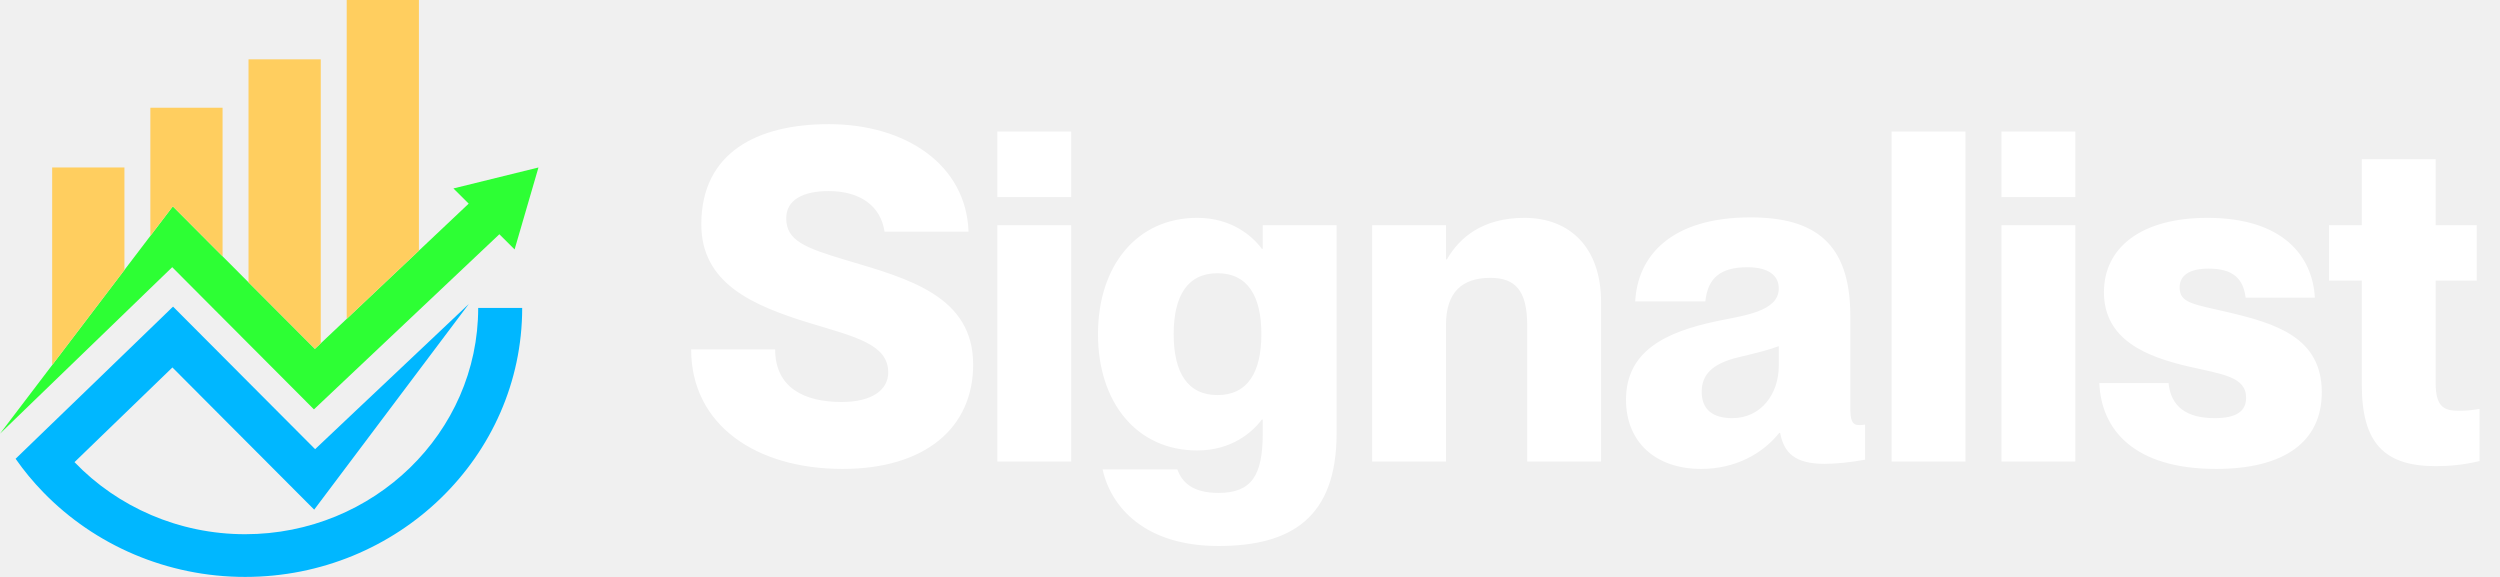
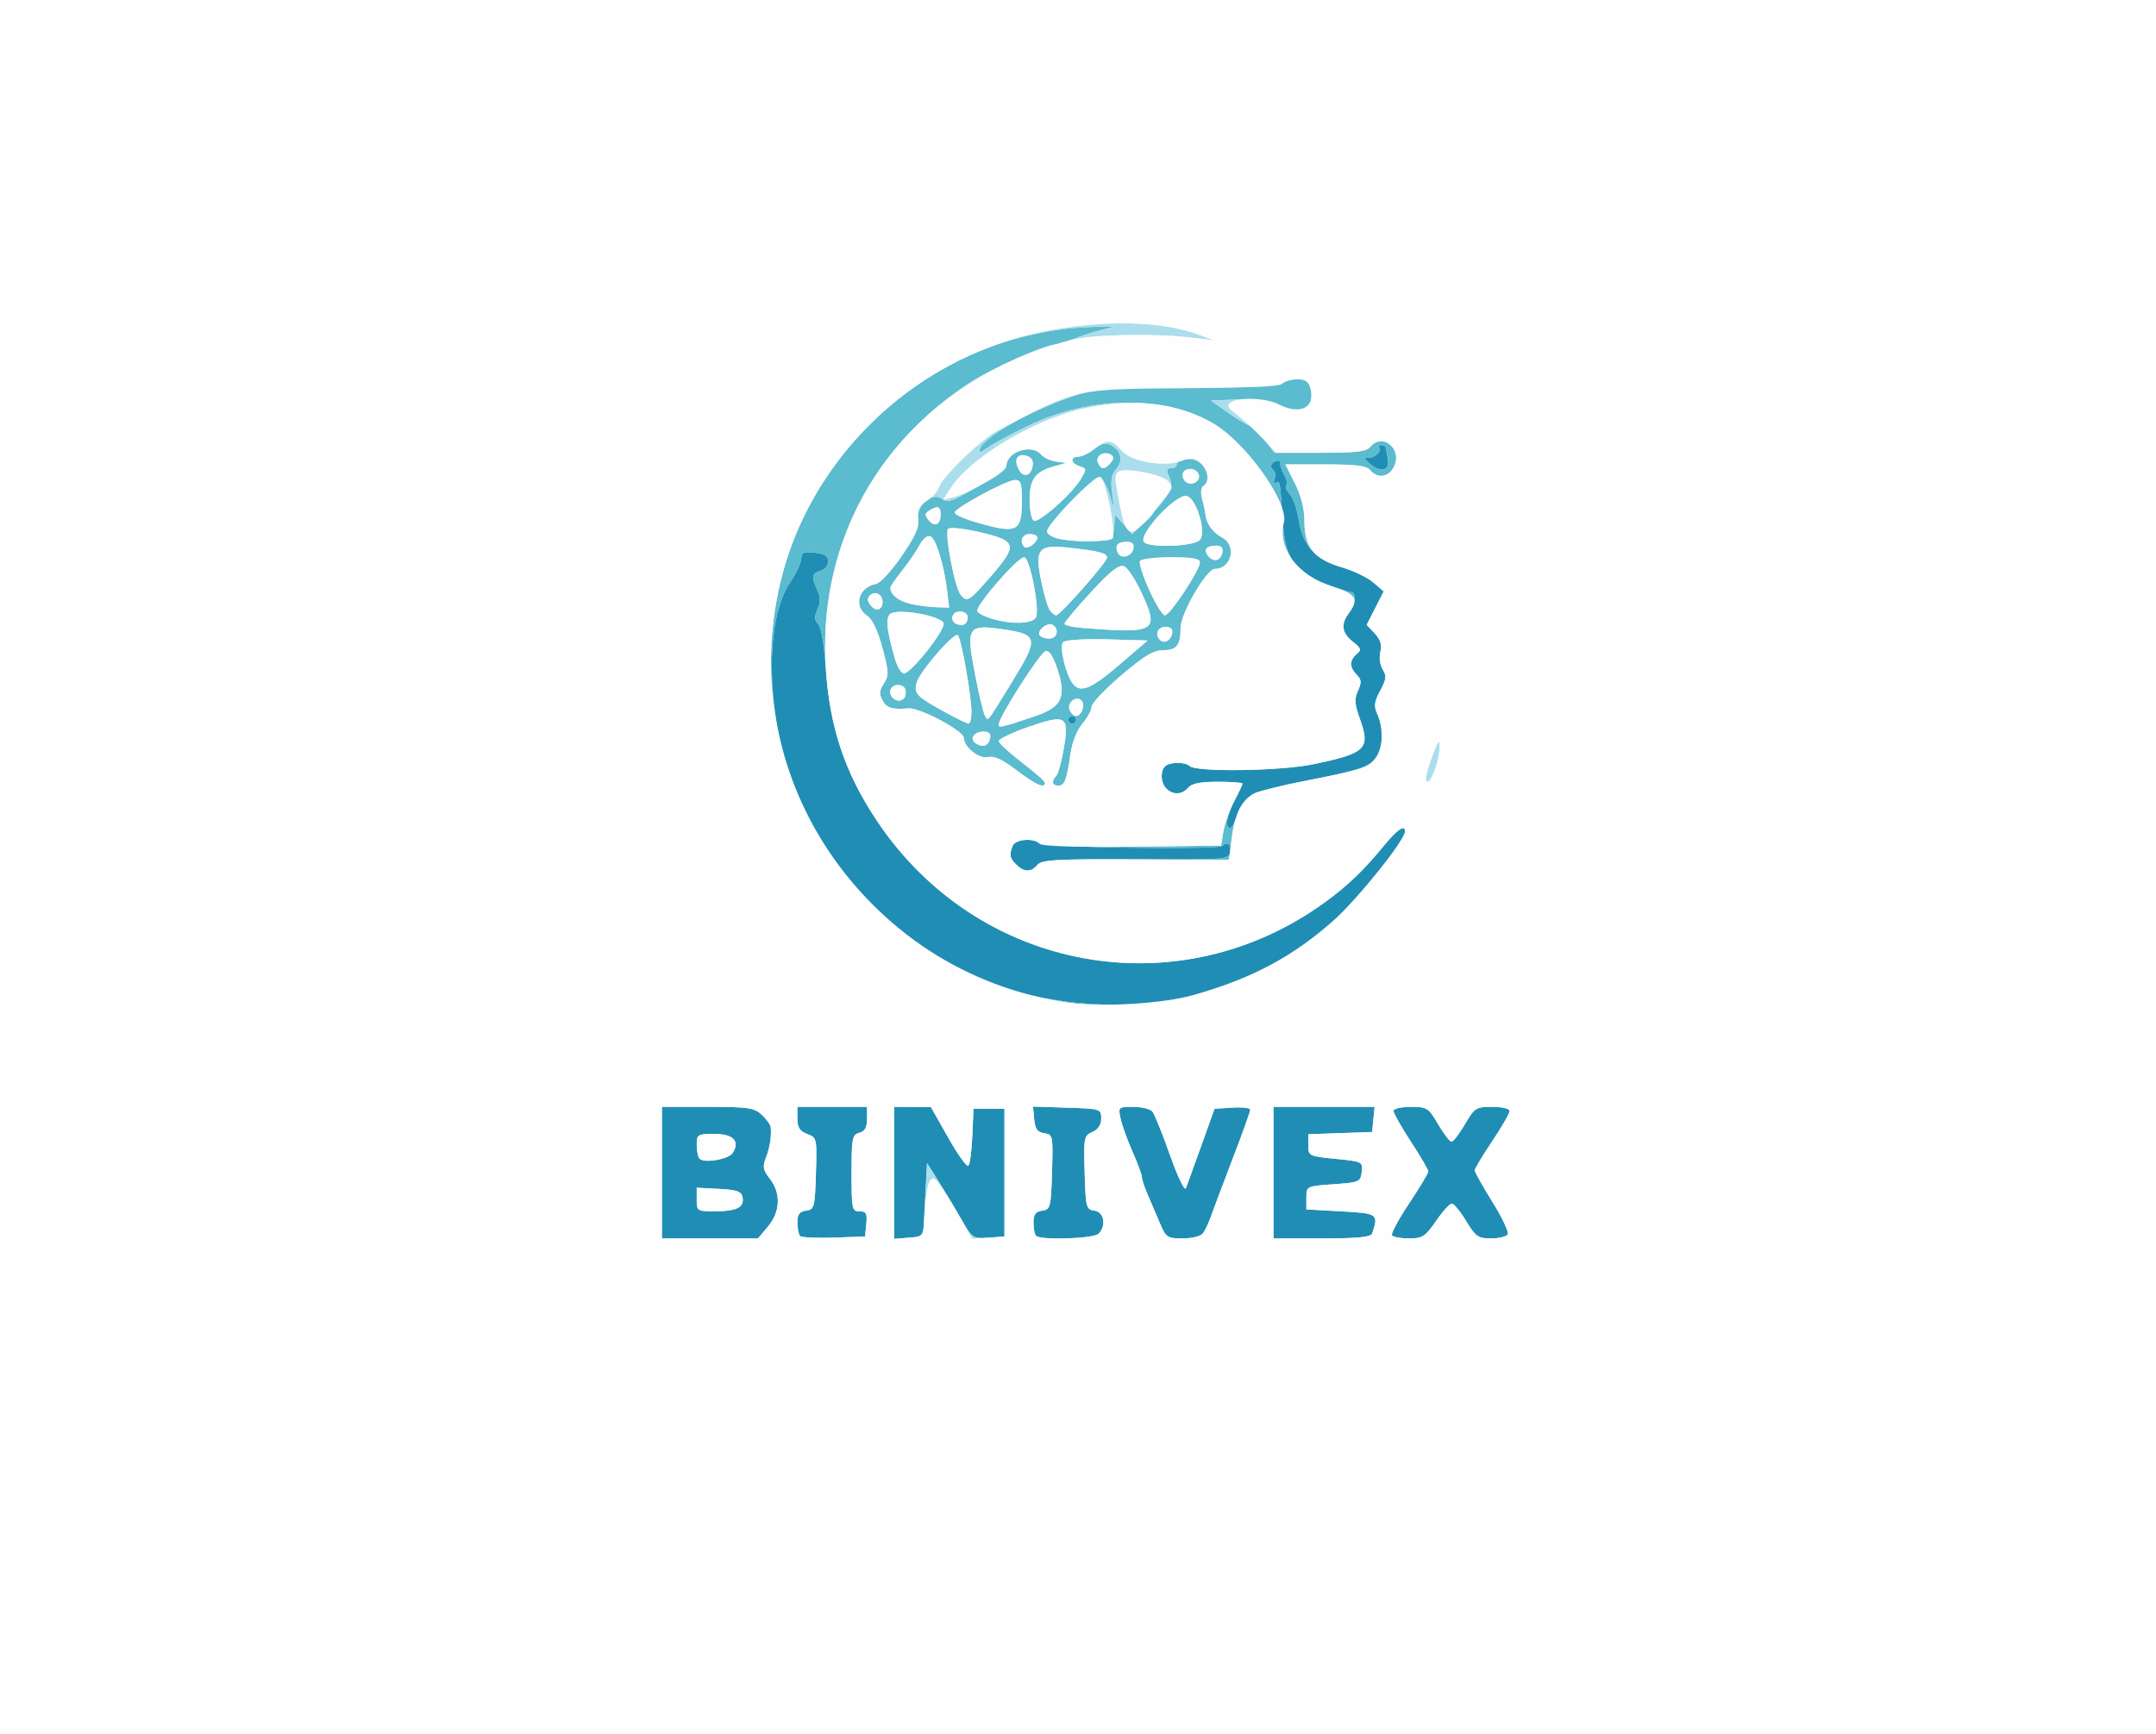
- <svg xmlns="http://www.w3.org/2000/svg" width="130" height="30" viewBox="0 0 130 30" fill="none">
-   <path d="M28 8.709L26.759 12.971L25.967 12.181L21.784 16.132L18.781 18.968L16.325 21.287L14.013 18.968L12.923 17.875L11.574 16.521L11.169 16.116L8.955 13.893L8.104 14.715L7.819 14.99L6.47 16.296L5.117 17.604L3.724 18.95L3.705 18.968L1.711 20.895L0 22.55L2.724 18.968L6.47 14.039L7.819 12.266L8.986 10.73L11.574 13.328L12.68 14.439L12.923 14.681L16.375 18.142L16.68 17.853L18.029 16.58L18.628 16.014L20.372 14.366L21.784 13.033L24.372 10.589L23.578 9.799L28 8.709Z" fill="#2DFF34" />
-   <path d="M6.47 8.709V14.039L2.724 18.968H2.713V8.709H6.47Z" fill="#FFCE5F" />
-   <path d="M27.154 16.014C27.154 23.726 20.692 30 12.745 30C8.69 30 4.918 28.346 2.252 25.599C1.726 25.059 1.244 24.477 0.811 23.856L2.467 22.256L5.13 19.686L5.871 18.968L6.47 18.39L7.819 17.085L8.117 16.797L8.821 16.116L8.934 16.003L8.936 16.005L8.999 15.945L11.574 18.528L12.693 19.652L16.386 23.357L18.639 21.227L20.385 19.58L21.032 18.968L21.784 18.258L24.383 15.802L16.338 26.502L11.18 21.33L8.966 19.108L8.117 19.928L5.13 22.816L3.874 24.031C6.119 26.37 9.311 27.779 12.745 27.779C19.429 27.779 24.866 22.502 24.866 16.014H27.154V16.014Z" fill="#00B7FF" />
-   <path d="M11.574 5.603V13.328L8.986 10.73L7.819 12.266V5.603H11.574Z" fill="#FFCE5F" />
-   <path d="M16.68 3.086V17.853L16.375 18.142L12.923 14.682V3.086H16.68Z" fill="#FFCE5F" />
-   <path d="M21.784 0V13.033L20.372 14.366L18.628 16.014L18.029 16.58V0H21.784Z" fill="#FFCE5F" />
-   <path d="M43.812 24.384C39.324 24.384 35.94 22.104 35.94 18.168H40.308C40.308 20.16 41.82 20.904 43.764 20.904C45.372 20.904 46.188 20.256 46.188 19.368C46.188 17.904 44.484 17.52 42.108 16.8C39.132 15.888 36.468 14.736 36.468 11.664C36.468 7.92 39.396 6.456 43.092 6.456C47.1 6.456 50.244 8.568 50.364 12.048H45.996C45.804 10.728 44.748 9.936 43.092 9.936C41.796 9.936 40.884 10.368 40.884 11.352C40.884 12.504 41.844 12.888 44.028 13.536C47.268 14.496 50.604 15.408 50.604 18.96C50.604 22.248 48.108 24.384 43.812 24.384ZM55.702 10.248H51.862V6.84H55.702V10.248ZM55.702 24H51.862V11.712H55.702V24ZM65.663 12.936V11.712H69.503V22.536C69.503 26.928 67.127 28.392 63.359 28.392C59.543 28.392 57.767 26.376 57.335 24.408H61.223C61.463 25.08 62.015 25.632 63.359 25.632C65.087 25.632 65.663 24.72 65.663 22.536V21.816H65.615C65.135 22.464 64.055 23.424 62.255 23.424C59.111 23.424 57.095 20.928 57.095 17.376C57.095 13.824 59.111 11.328 62.255 11.328C64.055 11.328 65.135 12.288 65.615 12.936H65.663ZM63.311 20.544C64.871 20.544 65.591 19.368 65.591 17.376C65.591 15.384 64.871 14.208 63.311 14.208C61.751 14.208 61.031 15.384 61.031 17.376C61.031 19.368 61.751 20.544 63.311 20.544ZM79.271 11.328C81.647 11.328 83.255 12.888 83.255 15.696V24H79.415V16.92C79.415 15.072 78.767 14.448 77.495 14.448C76.031 14.448 75.191 15.192 75.191 16.896V24H71.351V11.712H75.191V13.488H75.239C75.887 12.36 77.087 11.328 79.271 11.328ZM88.464 24.384C86.064 24.384 84.552 22.968 84.552 20.784C84.552 18.24 86.64 17.256 89.256 16.704C90.6 16.416 92.496 16.224 92.496 15C92.496 14.328 91.968 13.896 90.864 13.896C89.448 13.896 88.8 14.472 88.68 15.672H85.032C85.152 13.32 86.88 11.304 91.032 11.304C94.368 11.304 96.216 12.648 96.216 16.416V21.168C96.216 21.816 96.288 22.104 96.672 22.104C96.768 22.104 96.84 22.104 96.984 22.08V23.904C96.216 24.048 95.424 24.12 94.872 24.12C93.336 24.12 92.76 23.544 92.568 22.512H92.52C91.656 23.592 90.24 24.384 88.464 24.384ZM90.072 21.744C91.608 21.744 92.496 20.448 92.496 19.032V18C91.992 18.192 91.416 18.336 90.408 18.576C88.992 18.912 88.488 19.512 88.488 20.376C88.488 21.312 89.088 21.744 90.072 21.744ZM102.203 24H98.363V6.84H102.203V24ZM107.916 10.248H104.076V6.84H107.916V10.248ZM107.916 24H104.076V11.712H107.916V24ZM115.237 24.384C110.941 24.384 109.261 22.32 109.165 19.92H112.765C112.885 21.144 113.701 21.744 115.165 21.744C116.293 21.744 116.797 21.384 116.797 20.688C116.797 19.584 115.573 19.464 113.797 19.056C111.637 18.552 109.405 17.688 109.405 15.192C109.405 12.888 111.325 11.328 114.781 11.328C118.717 11.328 120.253 13.32 120.373 15.48H116.773C116.653 14.496 116.125 13.968 114.853 13.968C113.797 13.968 113.341 14.352 113.341 14.952C113.341 15.768 114.061 15.816 115.909 16.248C118.333 16.824 120.733 17.544 120.733 20.4C120.733 22.968 118.789 24.384 115.237 24.384ZM127.902 21.36C128.262 21.36 128.478 21.336 128.934 21.264V23.976C128.118 24.168 127.422 24.24 126.654 24.24C123.966 24.24 122.814 23.016 122.814 20.016V14.592H121.11V11.712H122.814V8.28H126.654V11.712H128.79V14.592H126.654V19.92C126.654 21.24 127.158 21.36 127.902 21.36Z" fill="white" />
+ <svg xmlns="http://www.w3.org/2000/svg" width="557" height="448" viewBox="0 0 557 448">
+   <g>
+     <path d="M 308.50 257.09 C296.13,260.60 278.84,260.44 264.30,256.68 C237.49,249.72 213.26,226.90 203.95,199.82 C197.80,181.95 197.87,159.73 204.10,150.50 C205.70,148.14 207.00,145.35 207.00,144.31 C207.00,142.72 207.58,142.47 210.50,142.81 C213.07,143.11 214.00,143.70 214.00,145.04 C214.00,146.04 213.10,147.15 212.00,147.50 C209.69,148.23 209.57,148.95 211.16,152.45 C212.03,154.35 212.03,155.63 211.20,157.47 C210.33,159.36 210.37,160.23 211.37,161.23 C212.16,162.01 212.92,166.47 213.32,172.51 C214.31,187.79 218.23,199.56 226.44,211.92 C252.63,251.31 304.67,260.71 342.58,232.92 C348.38,228.66 352.40,224.79 357.60,218.44 C361.03,214.26 363.00,212.94 363.00,214.84 C363.00,217.07 350.70,232.41 344.50,237.90 C333.94,247.26 323.51,252.82 308.50,257.09 ZM 198.41 316.92 L 195.82 320.00 L 171.00 320.00 L 171.00 286.00 L 182.81 286.00 C193.32,286.00 194.87,286.23 196.81,288.04 C198.02,289.16 199.05,290.62 199.12,291.29 C199.34,293.69 198.89,296.55 197.85,299.21 C196.97,301.46 197.15,302.37 198.90,304.59 C201.80,308.29 201.61,313.12 198.41,316.92 ZM 239.00 310.01 L 238.50 319.50 L 231.00 320.12 L 231.00 286.00 L 240.50 286.05 L 244.99 293.99 C247.45,298.36 249.79,301.61 250.18,301.21 C250.58,300.82 251.03,297.35 251.20,293.50 L 251.50 286.50 L 259.50 286.50 L 259.50 319.50 L 255.38 319.80 C251.39,320.09 251.16,319.94 248.50,315.30 C246.99,312.66 244.35,308.26 242.63,305.51 L 239.50 300.52 ZM 319.54 210.83 C319.02,212.57 318.23,214.00 317.79,214.00 C316.38,214.00 316.95,210.56 319.00,206.74 C320.10,204.69 321.00,202.78 321.00,202.50 C321.00,202.23 318.13,202.00 314.62,202.00 C310.17,202.00 307.87,202.45 307.00,203.50 C304.28,206.78 299.55,204.22 300.17,199.81 C300.41,198.11 301.26,197.41 303.37,197.17 C304.95,196.99 306.73,197.33 307.32,197.92 C308.95,199.55 330.66,199.25 339.18,197.49 C352.87,194.66 354.10,193.49 351.36,185.87 C349.96,181.98 349.86,180.61 350.83,178.48 C351.80,176.35 351.74,175.60 350.51,174.36 C348.60,172.45 348.59,170.59 350.49,169.01 C351.78,167.94 351.65,167.51 349.49,165.81 C346.66,163.59 346.34,161.26 348.47,158.44 C350.14,156.23 350.48,153.00 349.04,153.00 C348.51,153.00 345.58,152.07 342.53,150.93 C334.58,147.95 331.97,144.18 331.38,134.80 C330.71,124.31 330.67,124.09 329.62,124.74 C329.08,125.07 328.93,124.62 329.29,123.70 C329.63,122.80 329.47,121.79 328.94,121.46 C328.41,121.13 328.23,120.44 328.54,119.93 C329.23,118.82 331.09,118.67 330.79,119.75 C330.67,120.16 331.10,121.45 331.75,122.62 C332.40,123.78 332.65,125.02 332.30,125.36 C331.96,125.71 332.39,126.78 333.25,127.74 C334.12,128.71 335.15,131.71 335.55,134.41 C336.52,140.95 339.88,144.62 346.73,146.61 C349.67,147.47 353.29,149.21 354.78,150.49 L 357.48 152.81 L 355.28 157.13 L 353.08 161.46 L 355.16 163.67 C356.66,165.26 357.06,166.61 356.61,168.43 C356.25,169.86 356.52,171.85 357.22,172.98 C358.26,174.64 358.15,175.57 356.57,178.49 C355.02,181.39 354.89,182.45 355.84,184.55 C358.23,189.80 356.90,195.91 352.91,198.05 C351.78,198.65 345.15,200.24 338.18,201.57 C324.39,204.22 321.04,205.88 319.54,210.83 ZM 354.48 318.75 C354.18,319.66 350.67,320.00 341.53,320.00 L 329.00 320.00 L 329.00 286.00 L 355.13 286.00 L 354.50 292.50 L 338.00 293.08 L 338.00 295.91 C338.00,298.69 338.14,298.76 345.06,299.44 C351.99,300.12 352.11,300.18 351.81,302.82 C351.51,305.39 351.20,305.52 344.50,306.00 C337.51,306.50 337.50,306.50 337.50,309.50 L 337.50 312.50 L 346.50 313.00 C356.02,313.53 356.20,313.66 354.48,318.75 ZM 371.00 315.50 C368.23,319.53 367.50,320.00 364.01,320.00 C361.87,320.00 359.89,319.63 359.61,319.18 C359.33,318.73 361.33,315.02 364.05,310.93 C366.77,306.84 369.00,303.14 369.00,302.70 C369.00,302.26 366.98,298.79 364.50,295.00 C362.02,291.21 360.00,287.63 360.00,287.05 C360.00,286.47 362.00,286.00 364.46,286.00 C368.68,286.00 369.05,286.23 371.55,290.50 C373.00,292.98 374.55,295.00 375.00,295.00 C375.45,295.00 377.00,292.98 378.45,290.50 C380.95,286.23 381.32,286.00 385.54,286.00 C388.10,286.00 390.00,286.47 390.00,287.09 C390.00,287.70 387.98,291.21 385.50,294.90 C383.02,298.59 381.00,301.97 381.00,302.42 C381.00,302.86 383.06,306.54 385.58,310.58 C388.10,314.62 389.87,318.39 389.52,318.96 C389.17,319.53 387.22,320.00 385.18,320.00 C381.87,320.00 381.20,319.53 378.77,315.50 C377.27,313.02 375.61,311.00 375.07,311.00 C374.54,311.00 372.70,313.02 371.00,315.50 ZM 310.73 318.75 C310.19,319.44 307.85,320.00 305.53,320.00 C301.51,320.00 301.22,319.80 299.52,315.75 C298.53,313.41 297.11,310.08 296.36,308.35 C295.61,306.62 295.00,304.72 295.00,304.13 C295.00,303.54 293.92,300.62 292.60,297.64 C291.29,294.66 289.90,290.82 289.52,289.11 C288.85,286.04 288.89,286.00 292.80,286.00 C294.97,286.00 297.20,286.56 297.75,287.25 C298.29,287.94 300.33,293.00 302.28,298.50 C304.30,304.21 306.07,307.86 306.39,307.00 C306.71,306.17 308.50,301.23 310.37,296.00 L 313.77 286.50 L 318.38 286.20 C320.92,286.03 323.00,286.27 323.00,286.74 C323.00,287.20 320.94,292.97 318.41,299.54 C315.89,306.12 313.35,312.85 312.77,314.50 C312.19,316.15 311.27,318.06 310.73,318.75 ZM 223.81 316.25 L 223.50 319.50 L 215.45 319.79 C211.03,319.95 207.09,319.76 206.70,319.37 C206.32,318.98 206.00,317.42 206.00,315.90 C206.00,313.80 206.54,313.06 208.25,312.82 C210.37,312.52 210.52,311.98 210.79,303.24 C211.07,294.13 211.03,293.96 208.54,293.01 C206.59,292.27 206.00,291.34 206.00,289.02 L 206.00 286.00 L 224.00 286.00 L 224.00 289.09 C224.00,291.35 223.46,292.33 222.00,292.71 C220.17,293.19 220.00,294.07 220.00,303.12 C220.00,312.43 220.12,313.00 222.06,313.00 C223.79,313.00 224.08,313.53 223.81,316.25 ZM 283.80 318.80 C282.53,320.07 268.85,320.52 267.67,319.33 C267.30,318.97 267.00,317.42 267.00,315.90 C267.00,313.80 267.54,313.06 269.25,312.82 C271.38,312.52 271.51,312.00 271.79,302.82 C272.06,293.41 272.01,293.14 269.79,292.82 C268.02,292.57 267.43,291.76 267.18,289.21 L 266.87 285.92 L 275.68 286.21 C284.34,286.49 284.50,286.54 284.50,289.00 C284.50,290.64 283.72,291.84 282.22,292.50 C280.04,293.45 279.95,293.94 280.22,303.00 C280.48,311.99 280.62,312.52 282.75,312.82 C285.26,313.18 285.88,316.72 283.80,318.80 ZM 268.03 223.47 C266.40,225.43 264.56,225.41 262.57,223.43 C260.85,221.71 260.70,220.95 261.61,218.58 C262.27,216.85 267.01,216.41 268.55,217.95 C269.58,218.98 314.72,219.61 315.73,218.61 C317.02,217.32 318.12,218.09 317.82,220.07 C317.51,222.11 317.06,222.15 293.40,222.04 C272.89,221.95 269.11,222.16 268.03,223.47 ZM 180.00 309.95 C180.00,312.92 180.12,313.00 184.75,312.98 C190.35,312.97 192.33,311.96 191.84,309.38 C191.55,307.84 190.43,307.45 185.74,307.20 L 180.00 306.90 ZM 180.71 299.38 C181.98,300.65 188.26,299.55 189.31,297.89 C191.21,294.84 189.42,293.00 184.53,293.00 C180.22,293.00 180.00,293.14 180.00,295.83 C180.00,297.39 180.32,298.99 180.71,299.38 ZM 358.55 118.65 C359.12,121.68 356.62,122.28 353.83,119.78 C352.55,118.63 352.18,117.93 353.01,118.22 C354.60,118.78 357.30,116.63 356.27,115.61 C355.94,115.27 356.19,115.00 356.83,115.00 C357.48,115.00 358.03,115.34 358.07,115.75 C358.12,116.16 358.33,117.47 358.55,118.65 ZM 278.00 186.00 C278.00,186.55 277.55,187.00 277.00,187.00 C276.45,187.00 276.00,186.55 276.00,186.00 C276.00,185.45 276.45,185.00 277.00,185.00 C277.55,185.00 278.00,185.45 278.00,186.00 Z" fill="rgb(32,142,180)" />
+     <path d="M 269.96 202.25 C270.05,203.92 267.23,202.69 262.51,198.99 C258.98,196.23 256.88,195.24 255.34,195.63 C253.00,196.22 249.00,193.07 249.00,190.64 C249.00,188.87 237.62,182.81 234.73,183.04 C230.39,183.39 229.06,182.98 227.96,180.93 C227.11,179.34 227.20,178.34 228.35,176.60 C229.67,174.57 229.64,173.59 227.98,167.41 C226.79,163.00 225.38,160.00 224.06,159.13 C220.37,156.67 221.76,151.73 226.39,150.86 C227.43,150.66 230.38,147.43 232.95,143.67 C236.49,138.51 237.53,136.16 237.22,134.01 C236.70,130.49 241.02,126.94 243.40,128.92 C244.49,129.82 245.66,129.60 248.65,127.94 C250.77,126.76 254.19,124.86 256.25,123.72 C258.31,122.57 260.00,121.07 260.00,120.39 C260.00,116.72 266.56,114.56 268.95,117.44 C269.61,118.23 271.35,119.05 272.82,119.25 L 275.50 119.61 L 272.50 120.44 C267.48,121.83 266.00,123.79 266.00,129.10 C266.00,131.73 266.47,134.17 267.05,134.53 C268.28,135.29 276.86,127.73 279.23,123.79 C280.77,121.24 280.75,121.06 278.93,120.48 C276.60,119.74 276.37,118.00 278.59,118.00 C279.47,118.00 281.32,117.11 282.70,116.02 C284.54,114.57 285.69,114.30 286.99,114.99 C289.66,116.43 290.26,119.05 288.39,121.12 C287.17,122.47 286.88,124.06 287.29,127.22 L 287.84 131.50 L 286.60 127.56 C285.91,125.39 284.80,123.43 284.12,123.21 C282.80,122.77 270.50,135.50 270.50,137.30 C270.50,138.89 276.43,140.14 282.33,139.80 C287.35,139.51 287.51,139.41 287.81,136.27 L 288.12 133.03 L 292.50 138.05 L 295.24 135.27 C301.86,128.57 303.34,126.04 302.16,123.44 C301.25,121.45 301.32,121.00 302.52,121.00 C303.33,121.00 304.00,120.60 304.00,120.12 C304.00,118.37 308.42,118.07 310.21,119.69 C312.21,121.50 312.57,124.53 310.92,125.55 C310.27,125.95 310.13,127.28 310.55,128.86 C310.95,130.31 311.35,132.18 311.44,133.00 C311.71,135.40 313.33,137.62 315.75,138.89 C319.59,140.91 318.17,147.00 313.85,147.00 C311.69,147.00 305.00,158.55 305.00,162.26 C305.00,166.71 304.00,168.00 300.55,168.00 C298.00,168.00 295.66,169.41 289.65,174.53 C285.44,178.12 282.00,181.77 282.00,182.64 C282.00,183.50 280.93,185.48 279.62,187.03 C278.23,188.69 276.97,191.86 276.57,194.68 C275.60,201.56 275.05,203.00 273.43,203.00 C271.81,203.00 271.57,201.86 272.89,200.45 C273.38,199.93 274.24,196.80 274.81,193.50 C276.27,184.95 275.46,184.45 265.75,187.81 C261.49,189.29 258.02,190.95 258.04,191.50 C258.06,192.05 260.75,194.52 264.00,197.00 C267.25,199.48 269.94,201.84 269.96,202.25 ZM 213.33 172.39 C213.61,176.93 214.15,181.16 214.99,185.20 C214.15,181.20 213.61,177.01 213.32,172.51 C212.92,166.47 212.16,162.01 211.37,161.23 C210.37,160.23 210.33,159.36 211.20,157.47 C212.03,155.63 212.03,154.35 211.16,152.45 C209.57,148.95 209.69,148.23 212.00,147.50 C213.10,147.15 214.00,146.04 214.00,145.04 C214.00,143.70 213.07,143.11 210.50,142.81 C207.58,142.47 207.00,142.72 207.00,144.31 C207.00,145.35 205.70,148.14 204.10,150.50 C199.11,157.90 198.07,173.64 201.02,188.80 C198.31,175.79 198.51,161.95 202.20,148.17 C211.68,112.81 243.86,86.55 280.12,84.58 C288.24,84.14 288.89,84.22 285.00,85.15 C282.52,85.73 279.08,86.84 277.35,87.61 C275.62,88.37 273.53,89.00 272.72,89.00 C270.01,89.00 256.41,95.06 250.57,98.86 C225.22,115.39 211.50,142.47 213.33,172.39 ZM 339.32 142.61 C337.27,140.58 336.07,137.90 335.55,134.41 C335.15,131.71 334.12,128.71 333.25,127.74 C332.39,126.78 331.96,125.71 332.30,125.36 C332.65,125.02 332.40,123.78 331.75,122.62 C331.10,121.45 330.67,120.16 330.79,119.75 C331.09,118.67 329.23,118.82 328.54,119.93 C328.23,120.44 328.41,121.13 328.94,121.46 C329.47,121.79 329.63,122.80 329.29,123.70 C328.93,124.62 329.08,125.07 329.62,124.74 C330.52,124.18 330.68,124.27 331.13,130.97 C328.71,124.21 320.24,113.39 313.43,109.41 C300.81,102.01 281.50,102.28 265.50,110.08 C261.10,112.22 256.42,114.76 255.09,115.72 C253.17,117.10 252.78,117.16 253.16,115.98 C254.37,112.30 270.23,104.00 281.74,101.02 C284.30,100.36 294.71,100.00 308.05,100.10 C323.43,100.22 330.47,99.93 331.26,99.14 C331.89,98.51 333.65,98.00 335.18,98.00 C337.32,98.00 338.11,98.58 338.59,100.51 C339.83,105.46 335.92,107.30 330.21,104.46 C328.07,103.39 324.91,103.00 319.97,103.21 L 312.82 103.50 L 317.44 106.75 C319.98,108.54 322.47,110.00 322.98,110.00 C323.48,110.00 325.10,111.57 326.57,113.50 L 329.24 117.00 L 341.00 117.00 C350.39,117.00 353.01,116.69 354.04,115.45 C357.12,111.73 362.28,115.89 360.22,120.42 C358.91,123.30 355.92,123.81 354.00,121.50 C353.04,120.34 350.39,120.00 342.42,120.00 L 332.08 120.00 L 334.54 124.90 C336.17,128.13 337.00,131.48 337.00,134.76 C337.00,138.23 337.67,140.73 339.32,142.61 ZM 254.47 184.96 C254.73,185.37 254.85,185.74 255.05,185.79 C255.50,185.91 256.35,184.53 259.88,178.77 C260.38,177.97 260.92,177.08 261.52,176.10 C268.42,164.89 268.24,163.93 259.08,162.60 C249.96,161.28 249.53,161.98 251.89,174.17 C252.91,179.46 254.07,184.31 254.47,184.96 ZM 279.75 162.26 C298.52,163.74 299.47,163.20 295.11,153.58 C293.46,149.95 291.34,146.68 290.38,146.32 C289.08,145.82 286.92,147.52 281.82,153.05 C278.07,157.12 275.00,160.77 275.00,161.17 C275.00,161.57 277.14,162.06 279.75,162.26 ZM 244.13 184.00 C247.08,185.63 249.84,186.97 250.25,186.98 C250.66,186.99 250.98,185.54 250.97,183.75 C250.92,179.55 248.33,164.99 247.48,164.15 C246.50,163.18 237.24,173.95 236.73,176.65 C236.21,179.35 236.85,179.99 244.13,184.00 ZM 271.27 157.75 C271.81,158.44 272.53,159.00 272.87,158.99 C273.90,158.97 286.00,145.24 286.00,144.09 C286.00,142.90 283.93,142.37 275.92,141.50 C268.23,140.67 267.29,141.86 269.02,150.26 C269.72,153.69 270.74,157.06 271.27,157.75 ZM 248.21 153.75 C249.83,155.71 250.37,155.38 255.85,149.08 C263.01,140.85 262.79,139.79 253.41,137.58 C249.14,136.57 245.44,136.16 244.95,136.65 C243.95,137.65 246.66,151.87 248.21,153.75 ZM 235.12 156.00 C236.98,156.44 240.01,156.84 241.85,156.90 L 245.20 157.00 L 244.70 152.75 C243.89,145.95 241.80,139.14 240.35,138.58 C239.58,138.29 238.42,139.23 237.61,140.78 C236.83,142.28 234.80,145.25 233.10,147.39 C231.39,149.53 230.01,151.55 230.02,151.89 C230.06,153.64 232.11,155.29 235.12,156.00 ZM 277.23 176.75 C279.17,179.14 281.99,177.96 289.21,171.75 L 296.48 165.50 L 286.08 165.21 C280.04,165.05 275.25,165.35 274.67,165.93 C273.59,167.01 275.35,174.45 277.23,176.75 ZM 256.30 159.89 C261.62,161.43 266.98,161.20 267.67,159.41 C268.61,156.96 266.02,144.00 264.59,144.00 C262.83,144.00 251.75,156.79 252.49,157.98 C252.82,158.52 254.54,159.38 256.30,159.89 ZM 258.00 187.22 C258.00,188.15 258.70,187.99 267.50,185.02 C274.27,182.73 275.51,180.18 273.26,173.15 C272.16,169.71 271.11,168.03 270.16,168.22 C268.79,168.49 258.00,185.34 258.00,187.22 ZM 231.22 170.25 C231.82,172.31 232.87,174.00 233.54,174.00 C235.35,174.00 244.13,162.92 243.78,161.08 C243.44,159.33 233.28,157.29 230.40,158.40 C228.68,159.06 228.90,162.29 231.22,170.25 ZM 296.91 152.45 C298.54,156.05 300.36,159.00 300.96,159.00 C302.25,159.00 310.00,147.29 310.00,145.34 C310.00,144.34 308.13,144.00 302.56,144.00 C298.47,144.00 294.85,144.43 294.53,144.95 C294.20,145.48 295.27,148.85 296.91,152.45 ZM 252.50 135.05 C262.84,138.01 264.00,137.43 264.00,129.30 C264.00,124.91 263.70,124.00 262.25,124.02 C260.08,124.03 246.83,131.16 246.64,132.42 C246.56,132.92 249.20,134.10 252.50,135.05 ZM 295.49 139.98 C296.53,141.66 308.55,141.25 310.02,139.48 C311.72,137.43 309.04,128.65 306.56,128.16 C303.80,127.62 294.19,137.88 295.49,139.98 ZM 317.87 219.28 C317.79,217.91 316.83,217.51 315.73,218.61 C315.06,219.27 294.95,219.22 281.20,218.81 C284.43,218.83 288.23,218.82 292.55,218.77 L 315.47 218.50 L 316.05 214.91 C316.29,213.44 317.04,211.12 317.90,209.09 C316.80,211.86 316.68,214.00 317.79,214.00 C318.10,214.00 318.58,213.30 319.02,212.27 C318.69,213.50 318.43,214.88 318.23,216.42 ZM 358.55 118.65 C358.33,117.47 358.12,116.16 358.07,115.75 C358.03,115.34 357.48,115.00 356.83,115.00 C356.19,115.00 355.94,115.27 356.27,115.61 C357.30,116.63 354.60,118.78 353.01,118.22 C352.18,117.93 352.55,118.63 353.83,119.78 C356.62,122.28 359.12,121.68 358.55,118.65 ZM 263.20 121.31 C264.37,123.58 266.40,123.01 266.80,120.30 C267.00,118.95 266.43,118.08 265.10,117.74 C262.75,117.12 261.88,118.75 263.20,121.31 ZM 288.69 142.65 C289.44,144.58 292.39,143.93 292.81,141.74 C293.04,140.58 292.51,140.00 291.24,140.00 C288.79,140.00 288.00,140.83 288.69,142.65 ZM 252.12 192.10 C253.97,193.26 255.43,192.70 255.82,190.67 C251.58,189.00 250.31,190.95 252.12,192.10 ZM 230.67 180.33 C232.04,181.71 234.00,180.93 234.00,179.00 C234.00,177.67 233.33,177.00 232.00,177.00 C230.07,177.00 229.29,178.96 230.67,180.33 ZM 268.57 164.11 C268.87,164.60 269.99,165.00 271.06,165.00 C273.11,165.00 273.73,162.57 271.96,161.47 C270.67,160.67 267.82,162.90 268.57,164.11 ZM 305.62 123.46 C306.31,125.24 308.57,125.50 309.55,123.91 C310.49,122.39 308.45,120.61 306.58,121.33 C305.69,121.67 305.28,122.57 305.62,123.46 ZM 312.16 143.69 C313.57,145.40 315.39,144.89 315.82,142.67 C316.03,141.58 315.48,141.00 314.24,141.00 C311.61,141.00 310.80,142.05 312.16,143.69 ZM 276.32 183.40 C276.66,184.28 277.42,185.00 278.00,185.00 C279.46,185.00 280.47,182.07 279.37,180.97 C278.03,179.63 275.62,181.56 276.32,183.40 ZM 239.93 134.41 C241.50,136.31 243.00,135.59 243.00,132.94 C243.00,130.81 242.25,130.56 240.06,131.94 C238.88,132.69 238.86,133.12 239.93,134.41 ZM 224.96 156.45 C226.37,158.15 228.00,157.64 228.00,155.50 C228.00,153.56 226.04,152.56 224.76,153.84 C223.99,154.61 224.05,155.36 224.96,156.45 ZM 299.69 165.35 C300.76,166.43 302.47,165.51 302.82,163.67 C303.04,162.54 302.47,162.00 301.07,162.00 C299.07,162.00 298.27,163.94 299.69,165.35 ZM 283.62 119.46 C284.36,121.38 285.41,121.42 286.93,119.59 C287.77,118.58 287.79,117.99 287.00,117.50 C285.26,116.43 282.97,117.76 283.62,119.46 ZM 247.25 161.28 C248.94,161.89 250.00,161.18 250.00,159.44 C250.00,158.65 249.10,158.00 248.00,158.00 C245.82,158.00 245.23,160.56 247.25,161.28 ZM 264.66 141.32 C265.42,142.08 268.00,140.19 268.00,138.88 C268.00,138.39 267.10,138.00 266.00,138.00 C264.08,138.00 263.29,139.96 264.66,141.32 ZM 278.00 186.00 C278.00,185.45 277.55,185.00 277.00,185.00 C276.45,185.00 276.00,185.45 276.00,186.00 C276.00,186.55 276.45,187.00 277.00,187.00 C277.55,187.00 278.00,186.55 278.00,186.00 ZM 301.01 222.07 C315.25,222.11 317.23,221.92 317.69,220.65 L 317.50 222.14 ZM 267.62 257.46 C273.74,258.79 280.22,259.50 286.54,259.60 C282.56,259.65 278.85,259.49 276.00,259.08 C273.15,258.67 270.36,258.12 267.62,257.46 ZM 331.48 136.11 C331.77,139.43 332.38,142.00 333.47,144.06 C331.80,141.59 331.06,138.84 331.48,136.11 ZM 346.19 152.22 C347.64,152.69 348.73,153.00 349.04,153.00 C349.79,153.00 350.05,153.87 349.90,155.02 C349.71,153.93 348.53,153.10 346.19,152.22 ZM 215.31 221.74 C220.51,229.06 226.80,235.66 233.81,241.19 C226.67,235.64 220.44,229.07 215.31,221.74 ZM 354.23 197.11 C355.57,195.90 356.46,194.14 356.83,192.15 C356.68,193.25 356.40,194.26 355.98,195.04 C355.54,195.86 355.03,196.52 354.23,197.11 ZM 331.99 202.86 C333.78,202.45 335.83,202.02 338.18,201.57 C342.76,200.70 347.18,199.71 350.01,198.97 C347.48,199.72 343.84,200.49 338.44,201.53 C336.20,201.96 333.99,202.42 331.99,202.86 ZM 319.55 205.70 C320.36,204.07 320.96,202.76 321.00,202.49 C321.00,202.50 321.00,202.50 321.00,202.50 C321.00,202.73 320.38,204.08 319.55,205.70 ZM 341.87 150.67 C342.09,150.76 342.31,150.84 342.53,150.93 C343.14,151.15 343.73,151.37 344.31,151.57 L 344.25 151.55 C343.43,151.29 342.63,151.00 341.87,150.67 ZM 264.64 217.05 C263.23,217.20 261.93,217.74 261.61,218.58 C261.94,217.72 263.22,217.19 264.64,217.05 Z" fill="rgb(91,187,207)" />
+     <path d="M 279.61 101.62 C268.37,104.98 254.29,112.52 253.16,115.98 C252.78,117.16 253.17,117.10 255.09,115.72 C256.42,114.76 261.10,112.22 265.50,110.08 C274.85,105.52 285.33,103.54 294.94,104.15 C290.14,103.93 285.05,104.42 279.70,105.62 C266.78,108.54 250.52,118.37 245.48,126.31 L 243.69 129.11 L 246.52 128.40 C247.82,128.08 249.65,127.30 251.53,126.34 C250.48,126.92 249.47,127.48 248.65,127.94 C245.66,129.60 244.49,129.82 243.40,128.92 C242.57,128.23 241.50,128.21 240.49,128.63 C241.45,127.78 242.26,126.77 242.48,126.07 C243.40,123.16 253.48,113.48 258.13,111.03 C268.65,105.50 273.48,102.89 279.61,101.62 ZM 304.32 119.38 C304.12,119.59 304.00,119.83 304.00,120.12 C304.00,120.60 303.33,121.00 302.52,121.00 C301.32,121.00 301.25,121.45 302.16,123.44 C302.43,124.04 302.56,124.63 302.52,125.27 C302.37,124.97 302.09,124.66 301.71,124.28 C300.04,122.61 291.46,120.89 289.17,121.77 C288.25,122.12 287.99,123.29 288.36,125.39 C289.57,132.29 290.15,134.87 290.90,136.21 L 288.12 133.03 L 287.81 136.27 C287.76,136.79 287.72,137.22 287.65,137.59 C287.60,133.79 285.61,124.60 284.40,123.38 C285.08,123.94 286.00,125.67 286.60,127.56 L 287.84 131.50 L 287.29 127.22 C286.88,124.06 287.17,122.47 288.39,121.12 C290.26,119.05 289.66,116.43 286.99,114.99 C285.70,114.30 284.55,114.57 282.73,116.00 C286.02,113.41 287.19,113.48 289.74,116.42 C292.09,119.12 299.62,120.56 304.32,119.38 ZM 277.02 87.75 C277.13,87.70 277.24,87.66 277.35,87.61 C279.08,86.84 282.52,85.73 285.00,85.15 C288.89,84.22 288.24,84.14 280.12,84.58 C268.66,85.20 257.61,88.25 247.55,93.25 C250.69,91.67 253.92,90.29 257.25,89.10 C274.80,82.84 296.90,81.73 309.64,86.46 L 313.50 87.90 L 307.50 87.20 C298.27,86.12 282.91,86.42 277.02,87.75 ZM 370.80 198.68 C370.14,200.51 369.26,202.00 368.86,202.00 C367.94,202.00 368.40,199.72 370.36,194.50 C371.56,191.30 371.87,190.99 371.93,192.93 C371.97,194.26 371.46,196.85 370.80,198.68 ZM 322.82 109.97 C322.07,109.76 319.77,108.39 317.44,106.75 L 312.82 103.50 L 319.97 103.21 C320.20,103.20 320.44,103.19 320.67,103.18 C319.57,103.32 318.64,103.58 318.04,103.96 C316.85,104.71 317.12,105.29 319.54,107.14 C320.38,107.78 321.58,108.83 322.82,109.97 ZM 239.00 310.01 L 239.50 300.52 L 242.63 305.51 C243.31,306.61 244.15,307.97 245.00,309.38 C243.34,306.74 241.87,304.78 241.36,304.58 C239.98,304.05 239.19,307.18 238.75,315.00 C238.72,315.58 238.69,316.08 238.66,316.52 ZM 238.30 108.52 C242.02,105.00 246.11,101.77 250.57,98.86 C256.28,95.14 269.44,89.26 272.53,89.01 C259.16,93.13 247.59,99.85 238.30,108.52 ZM 246.95 312.64 C247.53,313.62 248.06,314.54 248.50,315.30 C251.07,319.79 251.37,320.08 255.00,319.83 L 251.20 320.11 ZM 331.33 99.07 C331.92,98.48 333.65,98.00 335.18,98.00 C333.65,98.00 331.89,98.51 331.26,99.14 C330.69,99.71 326.87,100.02 319.00,100.11 C326.58,99.89 330.87,99.53 331.33,99.07 ZM 298.09 132.30 C298.57,131.58 299.62,130.22 300.74,128.89 C301.09,128.48 301.38,128.12 301.63,127.81 C300.93,129.02 299.78,130.46 298.09,132.30 ZM 291.82 137.27 C292.35,137.55 292.97,137.34 293.99,136.54 L 292.50 138.05 ZM 255.03 124.39 C257.78,122.73 260.00,121.05 260.00,120.36 C260.00,118.70 261.36,117.36 263.07,116.65 C265.11,115.80 267.65,115.87 268.95,117.44 C267.65,115.88 265.11,115.81 263.07,116.65 C261.36,117.36 260.00,118.72 260.00,120.39 C260.00,121.07 258.31,122.57 256.25,123.72 ZM 327.34 114.52 L 329.69 117.00 L 329.24 117.00 ZM 310.18 119.67 C309.33,118.92 307.91,118.59 306.65,118.63 C308.13,118.24 308.92,118.52 310.14,119.63 C310.15,119.64 310.17,119.65 310.18,119.67 ZM 238.46 130.16 C237.56,131.22 237.01,132.62 237.22,134.01 C236.95,132.20 237.23,131.19 238.46,130.16 ZM 277.48 128.73 C280.51,125.66 283.51,123.00 284.12,123.21 C284.16,123.22 284.20,123.24 284.24,123.26 C283.60,123.01 280.55,125.65 277.48,128.73 ZM 331.20 104.91 C333.36,105.82 335.21,106.01 336.55,105.59 C335.20,106.04 333.33,105.86 331.20,104.91 ZM 255.79 195.56 C256.86,195.48 258.20,195.99 260.04,197.20 C258.18,196.02 256.82,195.50 255.79,195.56 ZM 251.30 194.27 C252.47,195.19 253.88,195.80 255.00,195.69 C253.90,195.82 252.48,195.20 251.30,194.27 ZM 269.96 202.25 C269.99,202.80 269.74,203.04 269.20,202.98 C269.73,203.02 269.99,202.78 269.96,202.25 ZM 278.60 118.00 C279.47,118.00 281.31,117.11 282.70,116.02 C281.32,117.11 279.47,118.00 278.60,118.00 ZM 270.50 137.30 C270.50,137.20 270.54,137.07 270.61,136.91 C270.54,137.07 270.50,137.20 270.50,137.31 ZM 270.53 137.50 C270.57,137.60 270.62,137.70 270.70,137.80 C270.62,137.70 270.57,137.60 270.53,137.50 Z" fill="rgb(170,222,236)" />
+     <path d="M 0.00 224.00 L 0.00 0.00 L 278.50 0.00 L 557.00 0.00 L 557.00 224.00 L 557.00 448.00 L 278.50 448.00 L 0.00 448.00 L 0.00 224.00 ZM 198.41 316.92 C201.61,313.12 201.80,308.29 198.90,304.59 C197.15,302.37 196.97,301.46 197.85,299.21 C198.89,296.55 199.34,293.69 199.12,291.29 C199.05,290.62 198.02,289.16 196.81,288.04 C194.87,286.23 193.32,286.00 182.81,286.00 L 171.00 286.00 L 171.00 303.00 L 171.00 320.00 L 183.41 320.00 L 195.82 320.00 L 198.41 316.92 ZM 223.81 316.25 C224.08,313.53 223.79,313.00 222.06,313.00 C220.12,313.00 220.00,312.43 220.00,303.12 C220.00,294.07 220.17,293.19 222.00,292.71 C223.46,292.33 224.00,291.35 224.00,289.09 L 224.00 286.00 L 215.00 286.00 L 206.00 286.00 L 206.00 289.02 C206.00,291.34 206.59,292.27 208.54,293.01 C211.03,293.96 211.07,294.13 210.79,303.24 C210.52,311.98 210.37,312.52 208.25,312.82 C206.54,313.06 206.00,313.80 206.00,315.90 C206.00,317.42 206.32,318.98 206.70,319.37 C207.09,319.76 211.03,319.95 215.45,319.79 L 223.50 319.50 L 223.81 316.25 ZM 238.75 315.00 C239.19,307.18 239.98,304.05 241.36,304.58 C242.07,304.86 244.57,308.46 246.92,312.59 L 251.20 320.11 L 255.35 319.80 L 259.50 319.50 L 259.50 303.00 L 259.50 286.50 L 255.50 286.50 L 251.50 286.50 L 251.20 293.50 C251.03,297.35 250.58,300.82 250.18,301.21 C249.79,301.61 247.45,298.36 244.99,293.99 L 240.50 286.05 L 235.75 286.02 L 231.00 286.00 L 231.00 303.06 L 231.00 320.12 L 234.75 319.81 C238.44,319.51 238.50,319.43 238.75,315.00 ZM 283.80 318.80 C285.88,316.72 285.26,313.18 282.75,312.82 C280.62,312.52 280.48,311.99 280.22,303.00 C279.95,293.94 280.04,293.45 282.22,292.50 C283.72,291.84 284.50,290.64 284.50,289.00 C284.50,286.54 284.34,286.49 275.68,286.21 L 266.87 285.92 L 267.18 289.21 C267.43,291.76 268.02,292.57 269.79,292.82 C272.01,293.14 272.06,293.41 271.79,302.82 C271.51,312.00 271.38,312.52 269.25,312.82 C267.54,313.06 267.00,313.80 267.00,315.90 C267.00,317.42 267.30,318.97 267.67,319.33 C268.85,320.52 282.53,320.07 283.80,318.80 ZM 310.73 318.75 C311.27,318.06 312.19,316.15 312.77,314.50 C313.35,312.85 315.89,306.12 318.41,299.54 C320.94,292.97 323.00,287.20 323.00,286.74 C323.00,286.27 320.92,286.03 318.38,286.20 L 313.77 286.50 L 310.37 296.00 C308.50,301.23 306.71,306.17 306.39,307.00 C306.07,307.86 304.30,304.21 302.28,298.50 C300.33,293.00 298.29,287.94 297.75,287.25 C297.20,286.56 294.97,286.00 292.80,286.00 C288.89,286.00 288.85,286.04 289.52,289.11 C289.90,290.82 291.29,294.66 292.60,297.64 C293.92,300.62 295.00,303.54 295.00,304.13 C295.00,304.72 295.61,306.62 296.36,308.35 C297.11,310.08 298.53,313.41 299.52,315.75 C301.22,319.80 301.51,320.00 305.53,320.00 C307.85,320.00 310.19,319.44 310.73,318.75 ZM 354.48 318.75 C356.20,313.66 356.02,313.53 346.50,313.00 L 337.50 312.50 L 337.50 309.50 C337.50,306.50 337.51,306.50 344.50,306.00 C351.20,305.52 351.51,305.39 351.81,302.82 C352.11,300.18 351.99,300.12 345.06,299.44 C338.14,298.76 338.00,298.69 338.00,295.91 L 338.00 293.08 L 346.25 292.79 L 354.50 292.50 L 354.81 289.25 L 355.13 286.00 L 342.06 286.00 L 329.00 286.00 L 329.00 303.00 L 329.00 320.00 L 341.53 320.00 C350.67,320.00 354.18,319.66 354.48,318.75 ZM 371.00 315.50 C372.70,313.02 374.54,311.00 375.07,311.00 C375.61,311.00 377.27,313.02 378.77,315.50 C381.20,319.53 381.87,320.00 385.18,320.00 C387.22,320.00 389.17,319.53 389.52,318.96 C389.87,318.39 388.10,314.62 385.58,310.58 C383.06,306.54 381.00,302.86 381.00,302.42 C381.00,301.97 383.02,298.59 385.50,294.90 C387.98,291.21 390.00,287.70 390.00,287.09 C390.00,286.47 388.10,286.00 385.54,286.00 C381.32,286.00 380.95,286.23 378.45,290.50 C377.00,292.98 375.45,295.00 375.00,295.00 C374.55,295.00 373.00,292.98 371.55,290.50 C369.05,286.23 368.68,286.00 364.46,286.00 C362.00,286.00 360.00,286.47 360.00,287.05 C360.00,287.63 362.02,291.21 364.50,295.00 C366.98,298.79 369.00,302.26 369.00,302.70 C369.00,303.14 366.77,306.84 364.05,310.93 C361.33,315.02 359.33,318.73 359.61,319.18 C359.89,319.63 361.87,320.00 364.01,320.00 C367.50,320.00 368.23,319.53 371.00,315.50 ZM 308.50 257.09 C323.51,252.82 333.94,247.26 344.50,237.90 C350.70,232.41 363.00,217.07 363.00,214.84 C363.00,212.94 361.03,214.26 357.60,218.44 C352.40,224.79 348.38,228.66 342.58,232.92 C304.67,260.71 252.63,251.31 226.44,211.92 C218.18,199.48 214.27,187.70 213.33,172.39 C210.88,132.23 236.08,98.51 276.50,87.88 C281.96,86.44 297.99,86.09 307.50,87.20 L 313.50 87.90 L 309.64 86.46 C296.90,81.73 274.80,82.84 257.25,89.10 C230.50,98.64 209.41,121.27 202.20,148.17 C188.47,199.42 223.07,251.41 276.00,259.08 C284.50,260.31 300.65,259.32 308.50,257.09 ZM 268.03 223.47 C269.11,222.17 272.89,221.95 293.40,222.04 L 317.50 222.14 L 318.23 216.42 C319.02,210.26 320.82,206.70 324.01,204.99 C325.12,204.40 331.61,202.84 338.44,201.53 C351.81,198.96 354.39,198.01 355.98,195.04 C357.34,192.50 357.27,187.70 355.84,184.55 C354.89,182.45 355.02,181.39 356.57,178.49 C358.15,175.57 358.26,174.64 357.22,172.98 C356.52,171.85 356.25,169.86 356.61,168.43 C357.06,166.61 356.66,165.26 355.16,163.67 L 353.08 161.46 L 355.28 157.13 L 357.48 152.81 L 354.78 150.49 C353.29,149.21 349.62,147.45 346.61,146.57 C339.49,144.51 337.00,141.44 337.00,134.76 C337.00,131.48 336.17,128.13 334.54,124.90 L 332.08 120.00 L 342.42 120.00 C350.39,120.00 353.04,120.34 354.00,121.50 C355.92,123.81 358.91,123.30 360.22,120.42 C362.28,115.89 357.12,111.73 354.04,115.45 C353.02,116.69 350.41,117.00 341.22,117.00 L 329.69 117.00 L 326.10 113.20 C324.12,111.11 321.17,108.38 319.54,107.14 C317.12,105.29 316.85,104.71 318.04,103.96 C320.29,102.53 327.17,102.84 330.36,104.51 C335.82,107.35 339.82,105.41 338.59,100.51 C338.11,98.58 337.32,98.00 335.18,98.00 C333.65,98.00 331.92,98.48 331.33,99.07 C330.65,99.75 321.58,100.20 305.88,100.32 C277.55,100.54 278.49,100.33 258.13,111.03 C253.48,113.48 243.40,123.16 242.48,126.07 C242.17,127.03 240.77,128.58 239.36,129.50 C237.37,130.80 236.89,131.81 237.22,134.01 C237.53,136.16 236.49,138.51 232.95,143.67 C230.38,147.43 227.43,150.66 226.39,150.86 C221.76,151.73 220.37,156.67 224.06,159.13 C225.38,160.00 226.79,163.00 227.98,167.41 C229.64,173.59 229.67,174.57 228.35,176.60 C227.20,178.34 227.11,179.34 227.96,180.93 C229.06,182.98 230.39,183.39 234.73,183.04 C237.62,182.81 249.00,188.87 249.00,190.64 C249.00,193.05 253.01,196.23 255.30,195.63 C256.78,195.24 259.01,196.28 262.67,199.04 C267.69,202.83 270.05,203.87 269.96,202.25 C269.94,201.84 267.25,199.48 264.00,197.00 C260.75,194.52 258.06,192.05 258.04,191.50 C258.02,190.95 261.49,189.29 265.75,187.81 C275.46,184.45 276.27,184.95 274.81,193.50 C274.24,196.80 273.38,199.93 272.89,200.45 C271.57,201.86 271.81,203.00 273.43,203.00 C275.05,203.00 275.60,201.56 276.57,194.68 C276.97,191.86 278.23,188.69 279.62,187.03 C280.93,185.48 282.00,183.50 282.00,182.64 C282.00,181.77 285.44,178.12 289.65,174.53 C295.66,169.41 298.00,168.00 300.55,168.00 C304.00,168.00 305.00,166.71 305.00,162.26 C305.00,158.55 311.69,147.00 313.85,147.00 C318.17,147.00 319.59,140.91 315.75,138.89 C313.33,137.62 311.71,135.40 311.44,133.00 C311.35,132.18 310.95,130.31 310.55,128.86 C310.13,127.28 310.27,125.95 310.92,125.55 C312.59,124.51 312.20,121.49 310.14,119.63 C308.61,118.25 307.76,118.14 305.39,119.05 C300.87,120.78 292.28,119.34 289.74,116.42 C287.19,113.48 286.02,113.41 282.73,116.00 C281.33,117.10 279.47,118.00 278.59,118.00 C276.37,118.00 276.60,119.74 278.93,120.48 C280.75,121.06 280.77,121.24 279.23,123.79 C276.86,127.73 268.28,135.29 267.05,134.53 C266.47,134.17 266.00,131.73 266.00,129.10 C266.00,123.79 267.48,121.83 272.50,120.44 L 275.50 119.61 L 272.82 119.25 C271.35,119.05 269.61,118.23 268.95,117.44 C266.57,114.58 260.00,116.72 260.00,120.36 C260.00,121.78 250.64,127.37 246.52,128.40 L 243.69 129.11 L 245.48 126.31 C250.52,118.37 266.78,108.54 279.70,105.62 C292.67,102.70 304.18,103.99 313.43,109.41 C321.92,114.38 333.02,129.99 331.69,135.09 C329.95,141.72 335.31,148.74 344.25,151.55 C350.33,153.47 351.18,154.86 348.47,158.44 C346.34,161.26 346.66,163.59 349.49,165.81 C351.65,167.51 351.78,167.94 350.49,169.01 C348.59,170.59 348.60,172.45 350.51,174.36 C351.74,175.60 351.80,176.35 350.83,178.48 C349.86,180.61 349.96,181.98 351.36,185.87 C354.10,193.49 352.87,194.66 339.18,197.49 C330.66,199.25 308.95,199.55 307.32,197.92 C306.73,197.33 304.95,196.99 303.37,197.17 C301.26,197.41 300.41,198.11 300.17,199.81 C299.55,204.22 304.28,206.78 307.00,203.50 C307.87,202.45 310.17,202.00 314.62,202.00 C318.13,202.00 321.00,202.21 321.00,202.47 C321.00,202.73 320.02,204.82 318.82,207.13 C317.62,209.43 316.37,212.93 316.05,214.91 L 315.47 218.50 L 292.55 218.77 C277.96,218.94 269.27,218.67 268.62,218.02 C267.03,216.43 262.29,216.81 261.61,218.58 C260.70,220.95 260.85,221.71 262.57,223.43 C264.56,225.41 266.40,225.43 268.03,223.47 ZM 370.80 198.68 C371.46,196.85 371.97,194.26 371.93,192.93 C371.87,190.99 371.56,191.30 370.36,194.50 C368.40,199.72 367.94,202.00 368.86,202.00 C369.26,202.00 370.14,200.51 370.80,198.68 ZM 180.00 309.95 L 180.00 306.90 L 185.74 307.20 C190.43,307.45 191.55,307.84 191.84,309.38 C192.33,311.96 190.35,312.97 184.75,312.98 C180.12,313.00 180.00,312.92 180.00,309.95 ZM 180.71 299.38 C180.32,298.99 180.00,297.39 180.00,295.83 C180.00,293.14 180.22,293.00 184.53,293.00 C189.42,293.00 191.21,294.84 189.31,297.89 C188.26,299.55 181.98,300.65 180.71,299.38 ZM 252.12 192.10 C250.31,190.95 251.58,189.00 254.13,189.00 C255.48,189.00 256.04,189.56 255.82,190.67 C255.43,192.70 253.97,193.26 252.12,192.10 ZM 258.00 187.22 C258.00,185.34 268.79,168.49 270.16,168.22 C271.11,168.03 272.16,169.71 273.26,173.15 C275.51,180.18 274.27,182.73 267.50,185.02 C258.70,187.99 258.00,188.15 258.00,187.22 ZM 244.13 184.00 C236.85,179.99 236.21,179.35 236.73,176.65 C237.24,173.95 246.50,163.18 247.48,164.15 C248.33,164.99 250.92,179.55 250.97,183.75 C250.98,185.54 250.66,186.99 250.25,186.98 C249.84,186.97 247.08,185.63 244.13,184.00 ZM 254.47 184.96 C254.07,184.31 252.91,179.46 251.89,174.17 C249.53,161.98 249.96,161.28 259.08,162.60 C268.24,163.93 268.42,164.89 261.52,176.10 C254.62,187.32 255.36,186.39 254.47,184.96 ZM 276.32 183.40 C275.62,181.56 278.03,179.63 279.37,180.97 C280.47,182.07 279.46,185.00 278.00,185.00 C277.42,185.00 276.66,184.28 276.32,183.40 ZM 230.67 180.33 C229.29,178.96 230.07,177.00 232.00,177.00 C233.33,177.00 234.00,177.67 234.00,179.00 C234.00,180.93 232.04,181.71 230.67,180.33 ZM 277.23 176.75 C275.35,174.45 273.59,167.01 274.67,165.93 C275.25,165.35 280.04,165.05 286.08,165.21 L 296.48 165.50 L 289.21 171.75 C281.99,177.96 279.17,179.14 277.23,176.75 ZM 231.22 170.25 C228.90,162.29 228.68,159.06 230.40,158.40 C233.28,157.29 243.44,159.33 243.78,161.08 C244.13,162.92 235.35,174.00 233.54,174.00 C232.87,174.00 231.82,172.31 231.22,170.25 ZM 299.69 165.35 C298.27,163.94 299.07,162.00 301.07,162.00 C302.47,162.00 303.04,162.54 302.82,163.67 C302.47,165.51 300.76,166.43 299.69,165.35 ZM 268.57 164.11 C267.82,162.90 270.67,160.67 271.96,161.47 C273.73,162.57 273.11,165.00 271.06,165.00 C269.99,165.00 268.87,164.60 268.57,164.11 ZM 279.75 162.26 C277.14,162.06 275.00,161.57 275.00,161.17 C275.00,160.77 278.07,157.12 281.82,153.05 C286.92,147.52 289.08,145.82 290.38,146.32 C291.34,146.68 293.46,149.95 295.11,153.58 C299.47,163.20 298.52,163.74 279.75,162.26 ZM 247.25 161.28 C245.23,160.56 245.82,158.00 248.00,158.00 C249.10,158.00 250.00,158.65 250.00,159.44 C250.00,161.18 248.94,161.89 247.25,161.28 ZM 256.30 159.89 C254.54,159.38 252.82,158.52 252.49,157.98 C251.75,156.79 262.83,144.00 264.59,144.00 C266.02,144.00 268.61,156.96 267.67,159.41 C266.98,161.20 261.62,161.43 256.30,159.89 ZM 271.27 157.75 C270.74,157.06 269.72,153.69 269.02,150.26 C267.29,141.86 268.23,140.67 275.92,141.50 C283.93,142.37 286.00,142.90 286.00,144.09 C286.00,145.24 273.90,158.97 272.87,158.99 C272.53,159.00 271.81,158.44 271.27,157.75 ZM 296.91 152.45 C295.27,148.85 294.20,145.48 294.53,144.95 C294.85,144.43 298.47,144.00 302.56,144.00 C308.13,144.00 310.00,144.34 310.00,145.34 C310.00,147.29 302.25,159.00 300.96,159.00 C300.36,159.00 298.54,156.05 296.91,152.45 ZM 224.96 156.45 C224.05,155.36 223.99,154.61 224.76,153.84 C226.04,152.56 228.00,153.56 228.00,155.50 C228.00,157.64 226.37,158.15 224.96,156.45 ZM 235.12 156.00 C232.11,155.29 230.06,153.64 230.02,151.89 C230.01,151.55 231.39,149.53 233.10,147.39 C234.80,145.25 236.83,142.28 237.61,140.78 C238.42,139.23 239.58,138.29 240.35,138.58 C241.80,139.14 243.89,145.95 244.70,152.75 L 245.20 157.00 L 241.85 156.90 C240.01,156.84 236.98,156.44 235.12,156.00 ZM 248.21 153.75 C246.66,151.87 243.95,137.65 244.95,136.65 C245.44,136.16 249.14,136.57 253.41,137.58 C262.79,139.79 263.01,140.85 255.85,149.08 C250.37,155.38 249.83,155.71 248.21,153.75 ZM 312.16 143.69 C310.80,142.05 311.61,141.00 314.24,141.00 C315.48,141.00 316.03,141.58 315.82,142.67 C315.39,144.89 313.57,145.40 312.16,143.69 ZM 288.69 142.65 C288.00,140.83 288.79,140.00 291.24,140.00 C292.51,140.00 293.04,140.58 292.81,141.74 C292.39,143.93 289.44,144.58 288.69,142.65 ZM 264.66 141.32 C263.29,139.96 264.08,138.00 266.00,138.00 C267.10,138.00 268.00,138.39 268.00,138.88 C268.00,140.19 265.42,142.08 264.66,141.32 ZM 295.49 139.98 C294.19,137.88 303.80,127.62 306.56,128.16 C309.04,128.65 311.72,137.43 310.02,139.48 C308.55,141.25 296.53,141.66 295.49,139.98 ZM 273.00 139.11 C271.62,138.72 270.50,137.92 270.50,137.32 C270.50,135.38 282.86,122.73 284.24,123.26 C285.64,123.80 288.42,137.51 287.45,139.08 C286.80,140.13 276.75,140.15 273.00,139.11 ZM 291.28 136.78 C290.33,135.59 289.77,133.41 288.36,125.39 C287.99,123.29 288.25,122.12 289.17,121.77 C291.46,120.89 300.04,122.61 301.71,124.28 C303.15,125.72 303.07,126.13 300.74,128.89 C299.34,130.56 298.03,132.28 297.84,132.71 C297.65,133.15 296.33,134.53 294.90,135.78 C292.85,137.59 292.09,137.80 291.28,136.78 ZM 252.50 135.05 C249.20,134.10 246.56,132.92 246.64,132.42 C246.83,131.16 260.08,124.03 262.25,124.02 C263.70,124.00 264.00,124.91 264.00,129.30 C264.00,137.43 262.84,138.01 252.50,135.05 ZM 239.93 134.41 C238.86,133.12 238.88,132.69 240.06,131.94 C242.25,130.56 243.00,130.81 243.00,132.94 C243.00,135.59 241.50,136.31 239.93,134.41 ZM 305.62 123.46 C305.28,122.57 305.69,121.67 306.58,121.33 C308.45,120.61 310.49,122.39 309.55,123.91 C308.57,125.50 306.31,125.24 305.62,123.46 ZM 263.20 121.31 C261.88,118.75 262.75,117.12 265.10,117.74 C266.43,118.08 267.00,118.95 266.80,120.30 C266.40,123.01 264.37,123.58 263.20,121.31 ZM 283.62 119.46 C282.97,117.76 285.26,116.43 287.00,117.50 C287.79,117.99 287.77,118.58 286.93,119.59 C285.41,121.42 284.36,121.38 283.62,119.46 Z" fill="rgb(254,254,254)" />
+   </g>
</svg>
